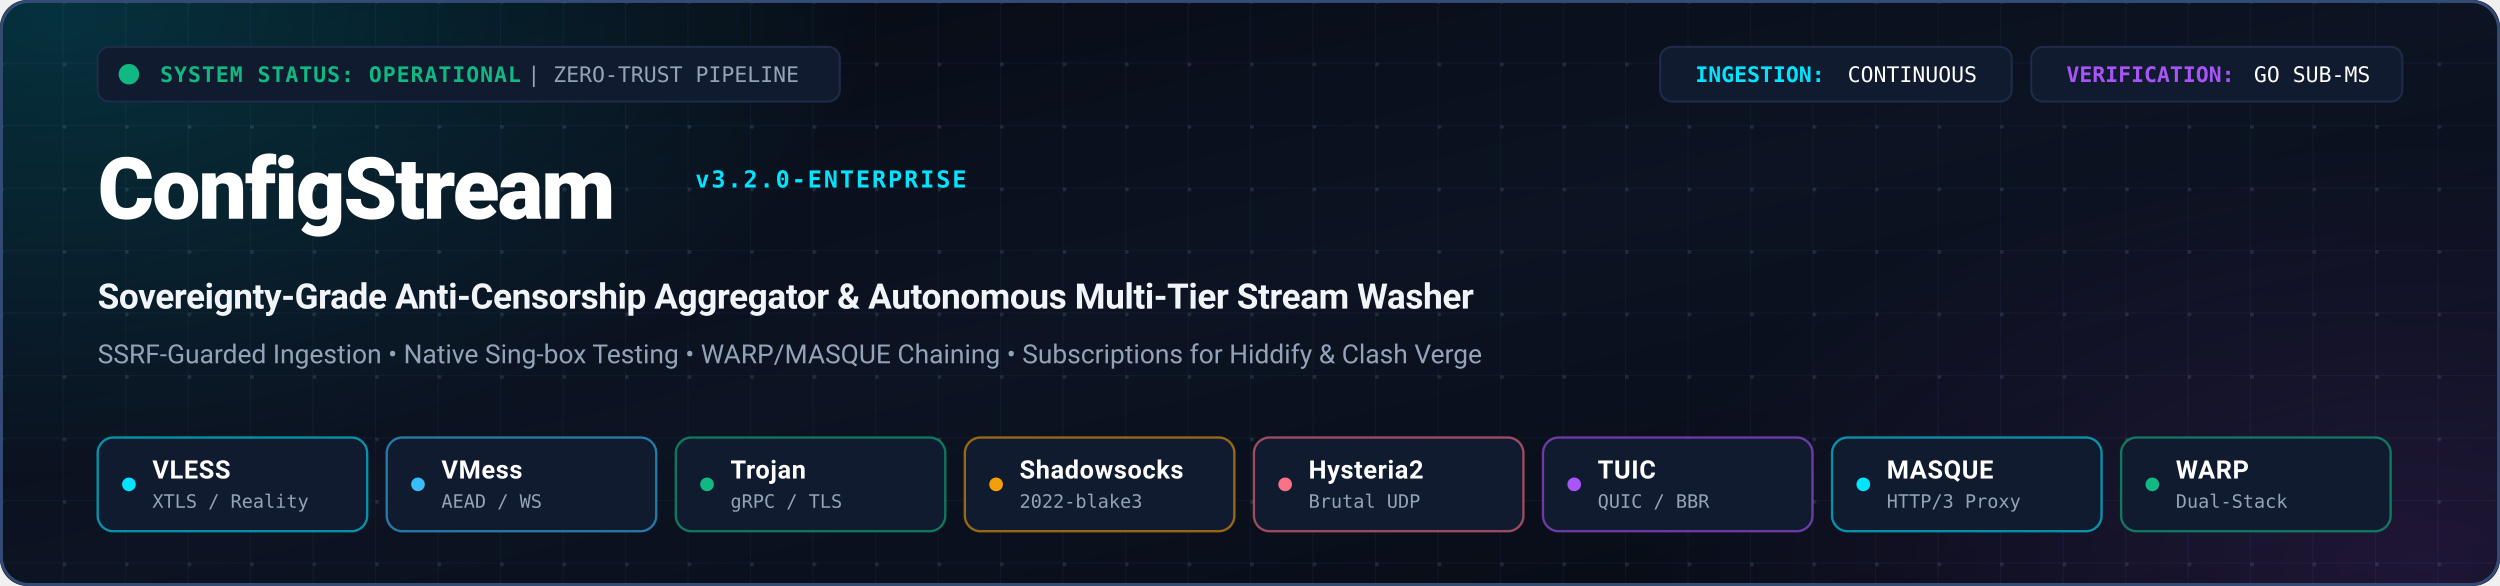
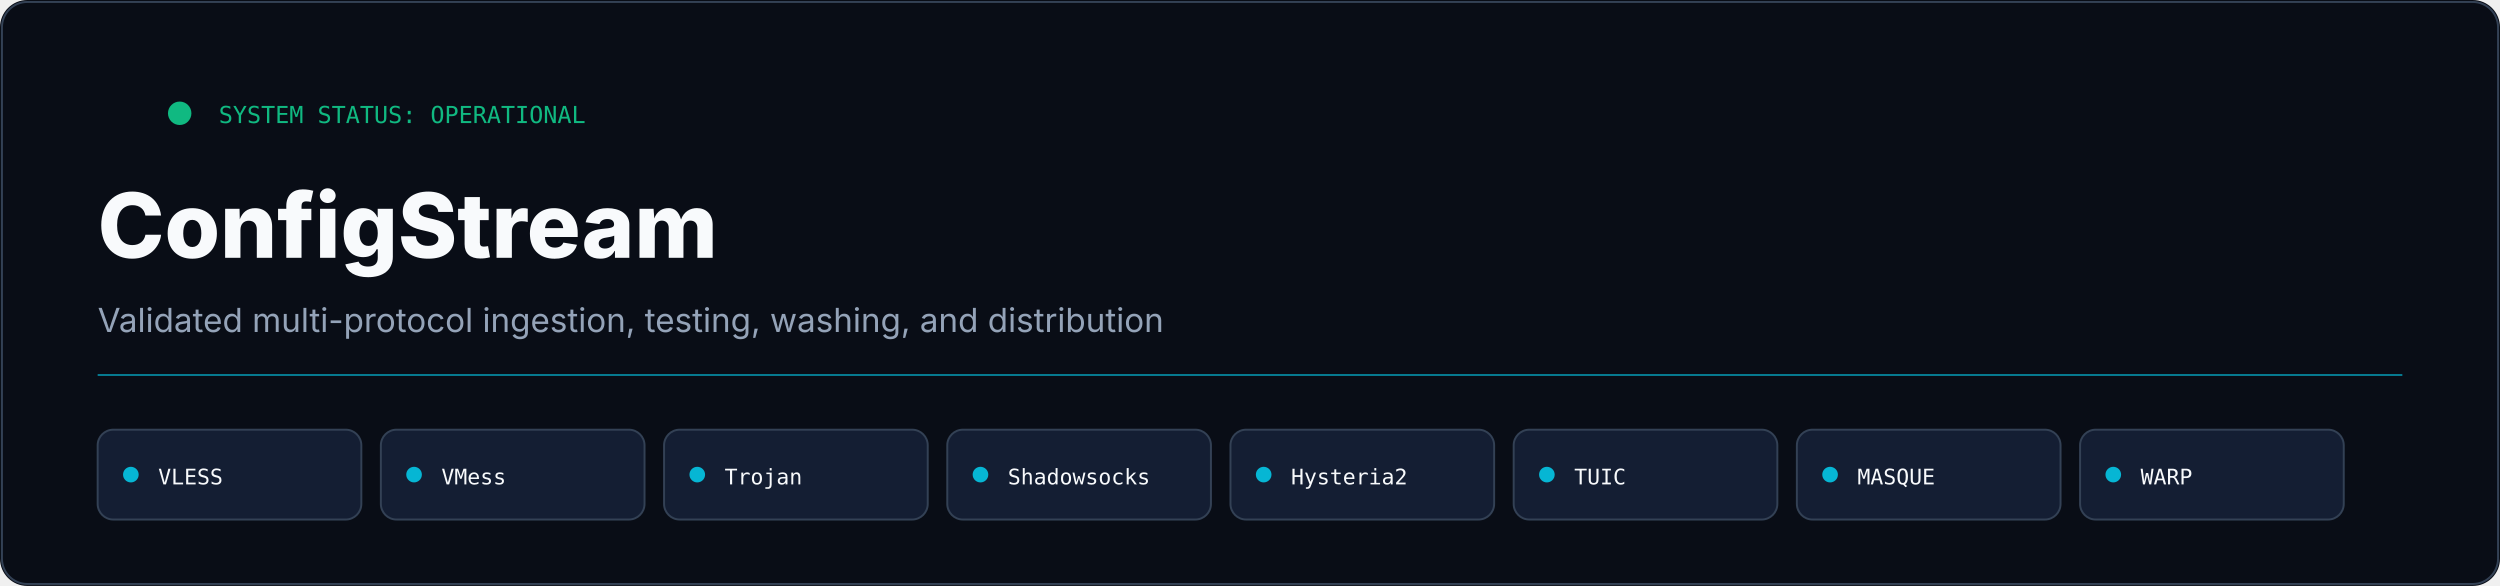
- <svg xmlns="http://www.w3.org/2000/svg" viewBox="0 0 1280 300" width="1280" height="300" role="img" aria-label="ConfigStream Hero Banner">
-   <defs>
-     <linearGradient id="hbg" x1="0" y1="0" x2="1" y2="1">
-       <stop offset="0%" stop-color="#060A12" />
-       <stop offset="50%" stop-color="#0C1322" />
-       <stop offset="100%" stop-color="#060A12" />
-     </linearGradient>
-     <radialGradient id="haura1" cx="20%" cy="30%" r="50%">
-       <stop offset="0%" stop-color="#00E5FF" stop-opacity="0.18" />
-       <stop offset="100%" stop-color="#00E5FF" stop-opacity="0" />
-     </radialGradient>
-     <radialGradient id="haura2" cx="80%" cy="70%" r="50%">
-       <stop offset="0%" stop-color="#A855F7" stop-opacity="0.15" />
-       <stop offset="100%" stop-color="#A855F7" stop-opacity="0" />
-     </radialGradient>
-     <linearGradient id="laserLine" x1="0" y1="0" x2="1" y2="0">
-       <stop offset="0%" stop-color="#00E5FF" stop-opacity="0" />
-       <stop offset="30%" stop-color="#00E5FF" stop-opacity="0.8" />
-       <stop offset="70%" stop-color="#A855F7" stop-opacity="0.8" />
-       <stop offset="100%" stop-color="#A855F7" stop-opacity="0" />
-     </linearGradient>
-     <pattern id="hgrid" width="32" height="32" patternUnits="userSpaceOnUse">
-       <path d="M 32 0 L 0 0 0 32" fill="none" stroke="#1E2C4A" stroke-width="0.75" stroke-opacity="0.4" />
-       <circle cx="1" cy="1" r="1" fill="#64748B" fill-opacity="0.25" />
-     </pattern>
-     <clipPath id="hcard">
-       <rect x="0" y="0" width="1280" height="300" rx="14" />
-     </clipPath>
-   </defs>
-   <g clip-path="url(#hcard)">
-     <rect width="1280" height="300" fill="url(#hbg)" />
-     <rect width="1280" height="300" fill="url(#hgrid)" />
-     <ellipse cx="280" cy="100" rx="420" ry="240" fill="url(#haura1)">
-       <animate attributeName="cx" values="280;420;280" dur="12s" repeatCount="indefinite" />
-     </ellipse>
-     <ellipse cx="1000" cy="200" rx="400" ry="220" fill="url(#haura2)">
-       <animate attributeName="cx" values="1000;860;1000" dur="14s" repeatCount="indefinite" />
-     </ellipse>
-     <rect x="0.75" y="0.75" width="1278.5" height="298.5" rx="14" fill="none" stroke="#334B75" stroke-width="1.5" />
-     <rect x="50" y="24" width="380" height="28" rx="6" fill="#111B30" stroke="#1E2C4A" stroke-width="1" />
-     <circle cx="66" cy="38" r="4.5" fill="#10B981" />
-     <circle cx="66" cy="38" r="4.5" fill="none" stroke="#10B981" stroke-width="1.5">
-       <animate attributeName="r" values="4.5;14;4.5" dur="2.2s" repeatCount="indefinite" />
-       <animate attributeName="opacity" values="0.8;0;0.8" dur="2.2s" repeatCount="indefinite" />
+ <svg xmlns="http://www.w3.org/2000/svg" viewBox="0 0 1280 300" width="1280" height="300" role="img" aria-label="ConfigStream telemetry banner">
+   <rect width="1280" height="300" rx="14" fill="#090D16" />
+   <rect x="1" y="1" width="1278" height="298" rx="13" fill="none" stroke="#334155" />
+   <circle cx="92" cy="58" r="6" fill="#10B981">
+     <animate attributeName="r" values="6;12;6" dur="2.4s" repeatCount="indefinite" />
+   </circle>
+   <text x="112" y="63" font-family="ui-monospace,'SFMono-Regular',Consolas,monospace" font-size="12" fill="#10B981">SYSTEM STATUS: OPERATIONAL</text>
+   <text x="50" y="132" font-family="system-ui,-apple-system,BlinkMacSystemFont,'Segoe UI',sans-serif" font-size="46" font-weight="800" fill="#F8FAFC">ConfigStream</text>
+   <text x="50" y="170" font-family="system-ui,-apple-system,BlinkMacSystemFont,'Segoe UI',sans-serif" font-size="17" fill="#94A3B8">Validated multi-protocol ingestion, testing, washing, and distribution</text>
+   <line x1="50" y1="192" x2="1230" y2="192" stroke="#06B6D4" stroke-opacity=".65" />
+   <g transform="translate(50,220)">
+     <rect width="135" height="46" rx="8" fill="#141E33" stroke="#334155" />
+     <circle cx="17" cy="23" r="4" fill="#06B6D4">
+       <animate attributeName="opacity" values=".35;1;.35" dur="2s" repeatCount="indefinite" />
    </circle>
-     <text x="82" y="42" font-family="'JetBrains Mono', 'SF Mono', Consolas, Menlo, Monaco, monospace" font-size="11" font-weight="600" fill="#10B981" letter-spacing="0.5">
-       SYSTEM STATUS: OPERATIONAL
-     </text>
-     <text x="270" y="42" font-family="'JetBrains Mono', 'SF Mono', Consolas, Menlo, Monaco, monospace" font-size="11" font-weight="500" fill="#94A3B8">
-       | ZERO-TRUST PIPELINE
-     </text>
-     <g transform="translate(850, 24)">
-       <rect width="180" height="28" rx="6" fill="#111B30" stroke="#1E2C4A" stroke-width="1" />
-       <text x="18" y="18" font-family="'JetBrains Mono', 'SF Mono', Consolas, Menlo, Monaco, monospace" font-size="11" font-weight="600" fill="#00E5FF">INGESTION:</text>
-       <text x="96" y="18" font-family="'JetBrains Mono', 'SF Mono', Consolas, Menlo, Monaco, monospace" font-size="11" font-weight="500" fill="#FFFFFF">CONTINUOUS</text>
-     </g>
-     <g transform="translate(1040, 24)">
-       <rect width="190" height="28" rx="6" fill="#111B30" stroke="#1E2C4A" stroke-width="1" />
-       <text x="18" y="18" font-family="'JetBrains Mono', 'SF Mono', Consolas, Menlo, Monaco, monospace" font-size="11" font-weight="600" fill="#A855F7">VERIFICATION:</text>
-       <text x="114" y="18" font-family="'JetBrains Mono', 'SF Mono', Consolas, Menlo, Monaco, monospace" font-size="11" font-weight="500" fill="#FFFFFF">GO SUB-MS</text>
-     </g>
-     <text x="50" y="112" font-family="system-ui, -apple-system, BlinkMacSystemFont, 'Segoe UI', Roboto, 'Helvetica Neue', Arial, sans-serif" font-size="44" font-weight="800" fill="#FFFFFF" letter-spacing="-1">
-       ConfigStream
-     </text>
-     <text x="356" y="96" font-family="'JetBrains Mono', 'SF Mono', Consolas, Menlo, Monaco, monospace" font-size="12" font-weight="700" fill="#00E5FF" letter-spacing="1">
-       v3.2.0-ENTERPRISE
-     </text>
-     <path d="M 50 128 L 680 128" stroke="url(#laserLine)" stroke-width="2.5" />
-     <text x="50" y="158" font-family="system-ui, -apple-system, BlinkMacSystemFont, 'Segoe UI', Roboto, 'Helvetica Neue', Arial, sans-serif" font-size="18" font-weight="600" fill="#F1F5F9" letter-spacing="-0.2">
-       Sovereignty-Grade Anti-Censorship Aggregator &amp; Autonomous Multi-Tier Stream Washer
-     </text>
-     <text x="50" y="186" font-family="system-ui, -apple-system, BlinkMacSystemFont, 'Segoe UI', Roboto, 'Helvetica Neue', Arial, sans-serif" font-size="13.5" font-weight="400" fill="#94A3B8">
-       SSRF-Guarded Ingestion • Native Sing-box Testing • WARP/MASQUE Chaining • Subscriptions for Hiddify &amp; Clash Verge
-     </text>
-     <g transform="translate(50, 224)">
-       <rect width="138" height="48" rx="8" fill="#111B30" stroke="#00E5FF" stroke-width="1.2" stroke-opacity="0.6" />
-       <circle cx="16" cy="24" r="3.5" fill="#00E5FF">
-         <animate attributeName="opacity" values="0.4;1;0.4" dur="2s" repeatCount="indefinite" />
-       </circle>
-       <text x="28" y="21" font-family="system-ui, -apple-system, BlinkMacSystemFont, 'Segoe UI', Roboto, 'Helvetica Neue', Arial, sans-serif" font-size="13" font-weight="700" fill="#FFFFFF" letter-spacing="0.3">VLESS</text>
-       <text x="28" y="36" font-family="'JetBrains Mono', 'SF Mono', Consolas, Menlo, Monaco, monospace" font-size="9.5" font-weight="500" fill="#94A3B8">XTLS / Reality</text>
-     </g>
-     <g transform="translate(198, 224)">
-       <rect width="138" height="48" rx="8" fill="#111B30" stroke="#38BDF8" stroke-width="1.2" stroke-opacity="0.6" />
-       <circle cx="16" cy="24" r="3.5" fill="#38BDF8">
-         <animate attributeName="opacity" values="0.4;1;0.4" dur="2s" repeatCount="indefinite" />
-       </circle>
-       <text x="28" y="21" font-family="system-ui, -apple-system, BlinkMacSystemFont, 'Segoe UI', Roboto, 'Helvetica Neue', Arial, sans-serif" font-size="13" font-weight="700" fill="#FFFFFF" letter-spacing="0.3">VMess</text>
-       <text x="28" y="36" font-family="'JetBrains Mono', 'SF Mono', Consolas, Menlo, Monaco, monospace" font-size="9.5" font-weight="500" fill="#94A3B8">AEAD / WS</text>
-     </g>
-     <g transform="translate(346, 224)">
-       <rect width="138" height="48" rx="8" fill="#111B30" stroke="#10B981" stroke-width="1.2" stroke-opacity="0.6" />
-       <circle cx="16" cy="24" r="3.5" fill="#10B981">
-         <animate attributeName="opacity" values="0.4;1;0.4" dur="2s" repeatCount="indefinite" />
-       </circle>
-       <text x="28" y="21" font-family="system-ui, -apple-system, BlinkMacSystemFont, 'Segoe UI', Roboto, 'Helvetica Neue', Arial, sans-serif" font-size="13" font-weight="700" fill="#FFFFFF" letter-spacing="0.3">Trojan</text>
-       <text x="28" y="36" font-family="'JetBrains Mono', 'SF Mono', Consolas, Menlo, Monaco, monospace" font-size="9.5" font-weight="500" fill="#94A3B8">gRPC / TLS</text>
-     </g>
-     <g transform="translate(494, 224)">
-       <rect width="138" height="48" rx="8" fill="#111B30" stroke="#F59E0B" stroke-width="1.2" stroke-opacity="0.6" />
-       <circle cx="16" cy="24" r="3.5" fill="#F59E0B">
-         <animate attributeName="opacity" values="0.4;1;0.4" dur="2s" repeatCount="indefinite" />
-       </circle>
-       <text x="28" y="21" font-family="system-ui, -apple-system, BlinkMacSystemFont, 'Segoe UI', Roboto, 'Helvetica Neue', Arial, sans-serif" font-size="13" font-weight="700" fill="#FFFFFF" letter-spacing="0.3">Shadowsocks</text>
-       <text x="28" y="36" font-family="'JetBrains Mono', 'SF Mono', Consolas, Menlo, Monaco, monospace" font-size="9.5" font-weight="500" fill="#94A3B8">2022-blake3</text>
-     </g>
-     <g transform="translate(642, 224)">
-       <rect width="138" height="48" rx="8" fill="#111B30" stroke="#FB7185" stroke-width="1.2" stroke-opacity="0.6" />
-       <circle cx="16" cy="24" r="3.5" fill="#FB7185">
-         <animate attributeName="opacity" values="0.4;1;0.4" dur="2s" repeatCount="indefinite" />
-       </circle>
-       <text x="28" y="21" font-family="system-ui, -apple-system, BlinkMacSystemFont, 'Segoe UI', Roboto, 'Helvetica Neue', Arial, sans-serif" font-size="13" font-weight="700" fill="#FFFFFF" letter-spacing="0.3">Hysteria2</text>
-       <text x="28" y="36" font-family="'JetBrains Mono', 'SF Mono', Consolas, Menlo, Monaco, monospace" font-size="9.5" font-weight="500" fill="#94A3B8">Brutal UDP</text>
-     </g>
-     <g transform="translate(790, 224)">
-       <rect width="138" height="48" rx="8" fill="#111B30" stroke="#A855F7" stroke-width="1.2" stroke-opacity="0.6" />
-       <circle cx="16" cy="24" r="3.5" fill="#A855F7">
-         <animate attributeName="opacity" values="0.4;1;0.4" dur="2s" repeatCount="indefinite" />
-       </circle>
-       <text x="28" y="21" font-family="system-ui, -apple-system, BlinkMacSystemFont, 'Segoe UI', Roboto, 'Helvetica Neue', Arial, sans-serif" font-size="13" font-weight="700" fill="#FFFFFF" letter-spacing="0.3">TUIC</text>
-       <text x="28" y="36" font-family="'JetBrains Mono', 'SF Mono', Consolas, Menlo, Monaco, monospace" font-size="9.5" font-weight="500" fill="#94A3B8">QUIC / BBR</text>
-     </g>
-     <g transform="translate(938, 224)">
-       <rect width="138" height="48" rx="8" fill="#111B30" stroke="#00E5FF" stroke-width="1.2" stroke-opacity="0.6" />
-       <circle cx="16" cy="24" r="3.5" fill="#00E5FF">
-         <animate attributeName="opacity" values="0.4;1;0.4" dur="2s" repeatCount="indefinite" />
-       </circle>
-       <text x="28" y="21" font-family="system-ui, -apple-system, BlinkMacSystemFont, 'Segoe UI', Roboto, 'Helvetica Neue', Arial, sans-serif" font-size="13" font-weight="700" fill="#FFFFFF" letter-spacing="0.3">MASQUE</text>
-       <text x="28" y="36" font-family="'JetBrains Mono', 'SF Mono', Consolas, Menlo, Monaco, monospace" font-size="9.5" font-weight="500" fill="#94A3B8">HTTP/3 Proxy</text>
-     </g>
-     <g transform="translate(1086, 224)">
-       <rect width="138" height="48" rx="8" fill="#111B30" stroke="#10B981" stroke-width="1.2" stroke-opacity="0.6" />
-       <circle cx="16" cy="24" r="3.5" fill="#10B981">
-         <animate attributeName="opacity" values="0.4;1;0.4" dur="2s" repeatCount="indefinite" />
-       </circle>
-       <text x="28" y="21" font-family="system-ui, -apple-system, BlinkMacSystemFont, 'Segoe UI', Roboto, 'Helvetica Neue', Arial, sans-serif" font-size="13" font-weight="700" fill="#FFFFFF" letter-spacing="0.3">WARP</text>
-       <text x="28" y="36" font-family="'JetBrains Mono', 'SF Mono', Consolas, Menlo, Monaco, monospace" font-size="9.5" font-weight="500" fill="#94A3B8">Dual-Stack</text>
-     </g>
+     <text x="31" y="28" font-family="ui-monospace,'SFMono-Regular',Consolas,monospace" font-size="11" fill="#F8FAFC">VLESS</text>
+   </g>
+   <g transform="translate(195,220)">
+     <rect width="135" height="46" rx="8" fill="#141E33" stroke="#334155" />
+     <circle cx="17" cy="23" r="4" fill="#06B6D4">
+       <animate attributeName="opacity" values=".35;1;.35" dur="2s" repeatCount="indefinite" />
+     </circle>
+     <text x="31" y="28" font-family="ui-monospace,'SFMono-Regular',Consolas,monospace" font-size="11" fill="#F8FAFC">VMess</text>
+   </g>
+   <g transform="translate(340,220)">
+     <rect width="135" height="46" rx="8" fill="#141E33" stroke="#334155" />
+     <circle cx="17" cy="23" r="4" fill="#06B6D4">
+       <animate attributeName="opacity" values=".35;1;.35" dur="2s" repeatCount="indefinite" />
+     </circle>
+     <text x="31" y="28" font-family="ui-monospace,'SFMono-Regular',Consolas,monospace" font-size="11" fill="#F8FAFC">Trojan</text>
+   </g>
+   <g transform="translate(485,220)">
+     <rect width="135" height="46" rx="8" fill="#141E33" stroke="#334155" />
+     <circle cx="17" cy="23" r="4" fill="#06B6D4">
+       <animate attributeName="opacity" values=".35;1;.35" dur="2s" repeatCount="indefinite" />
+     </circle>
+     <text x="31" y="28" font-family="ui-monospace,'SFMono-Regular',Consolas,monospace" font-size="11" fill="#F8FAFC">Shadowsocks</text>
+   </g>
+   <g transform="translate(630,220)">
+     <rect width="135" height="46" rx="8" fill="#141E33" stroke="#334155" />
+     <circle cx="17" cy="23" r="4" fill="#06B6D4">
+       <animate attributeName="opacity" values=".35;1;.35" dur="2s" repeatCount="indefinite" />
+     </circle>
+     <text x="31" y="28" font-family="ui-monospace,'SFMono-Regular',Consolas,monospace" font-size="11" fill="#F8FAFC">Hysteria2</text>
+   </g>
+   <g transform="translate(775,220)">
+     <rect width="135" height="46" rx="8" fill="#141E33" stroke="#334155" />
+     <circle cx="17" cy="23" r="4" fill="#06B6D4">
+       <animate attributeName="opacity" values=".35;1;.35" dur="2s" repeatCount="indefinite" />
+     </circle>
+     <text x="31" y="28" font-family="ui-monospace,'SFMono-Regular',Consolas,monospace" font-size="11" fill="#F8FAFC">TUIC</text>
+   </g>
+   <g transform="translate(920,220)">
+     <rect width="135" height="46" rx="8" fill="#141E33" stroke="#334155" />
+     <circle cx="17" cy="23" r="4" fill="#06B6D4">
+       <animate attributeName="opacity" values=".35;1;.35" dur="2s" repeatCount="indefinite" />
+     </circle>
+     <text x="31" y="28" font-family="ui-monospace,'SFMono-Regular',Consolas,monospace" font-size="11" fill="#F8FAFC">MASQUE</text>
+   </g>
+   <g transform="translate(1065,220)">
+     <rect width="135" height="46" rx="8" fill="#141E33" stroke="#334155" />
+     <circle cx="17" cy="23" r="4" fill="#06B6D4">
+       <animate attributeName="opacity" values=".35;1;.35" dur="2s" repeatCount="indefinite" />
+     </circle>
+     <text x="31" y="28" font-family="ui-monospace,'SFMono-Regular',Consolas,monospace" font-size="11" fill="#F8FAFC">WARP</text>
  </g>
</svg>
